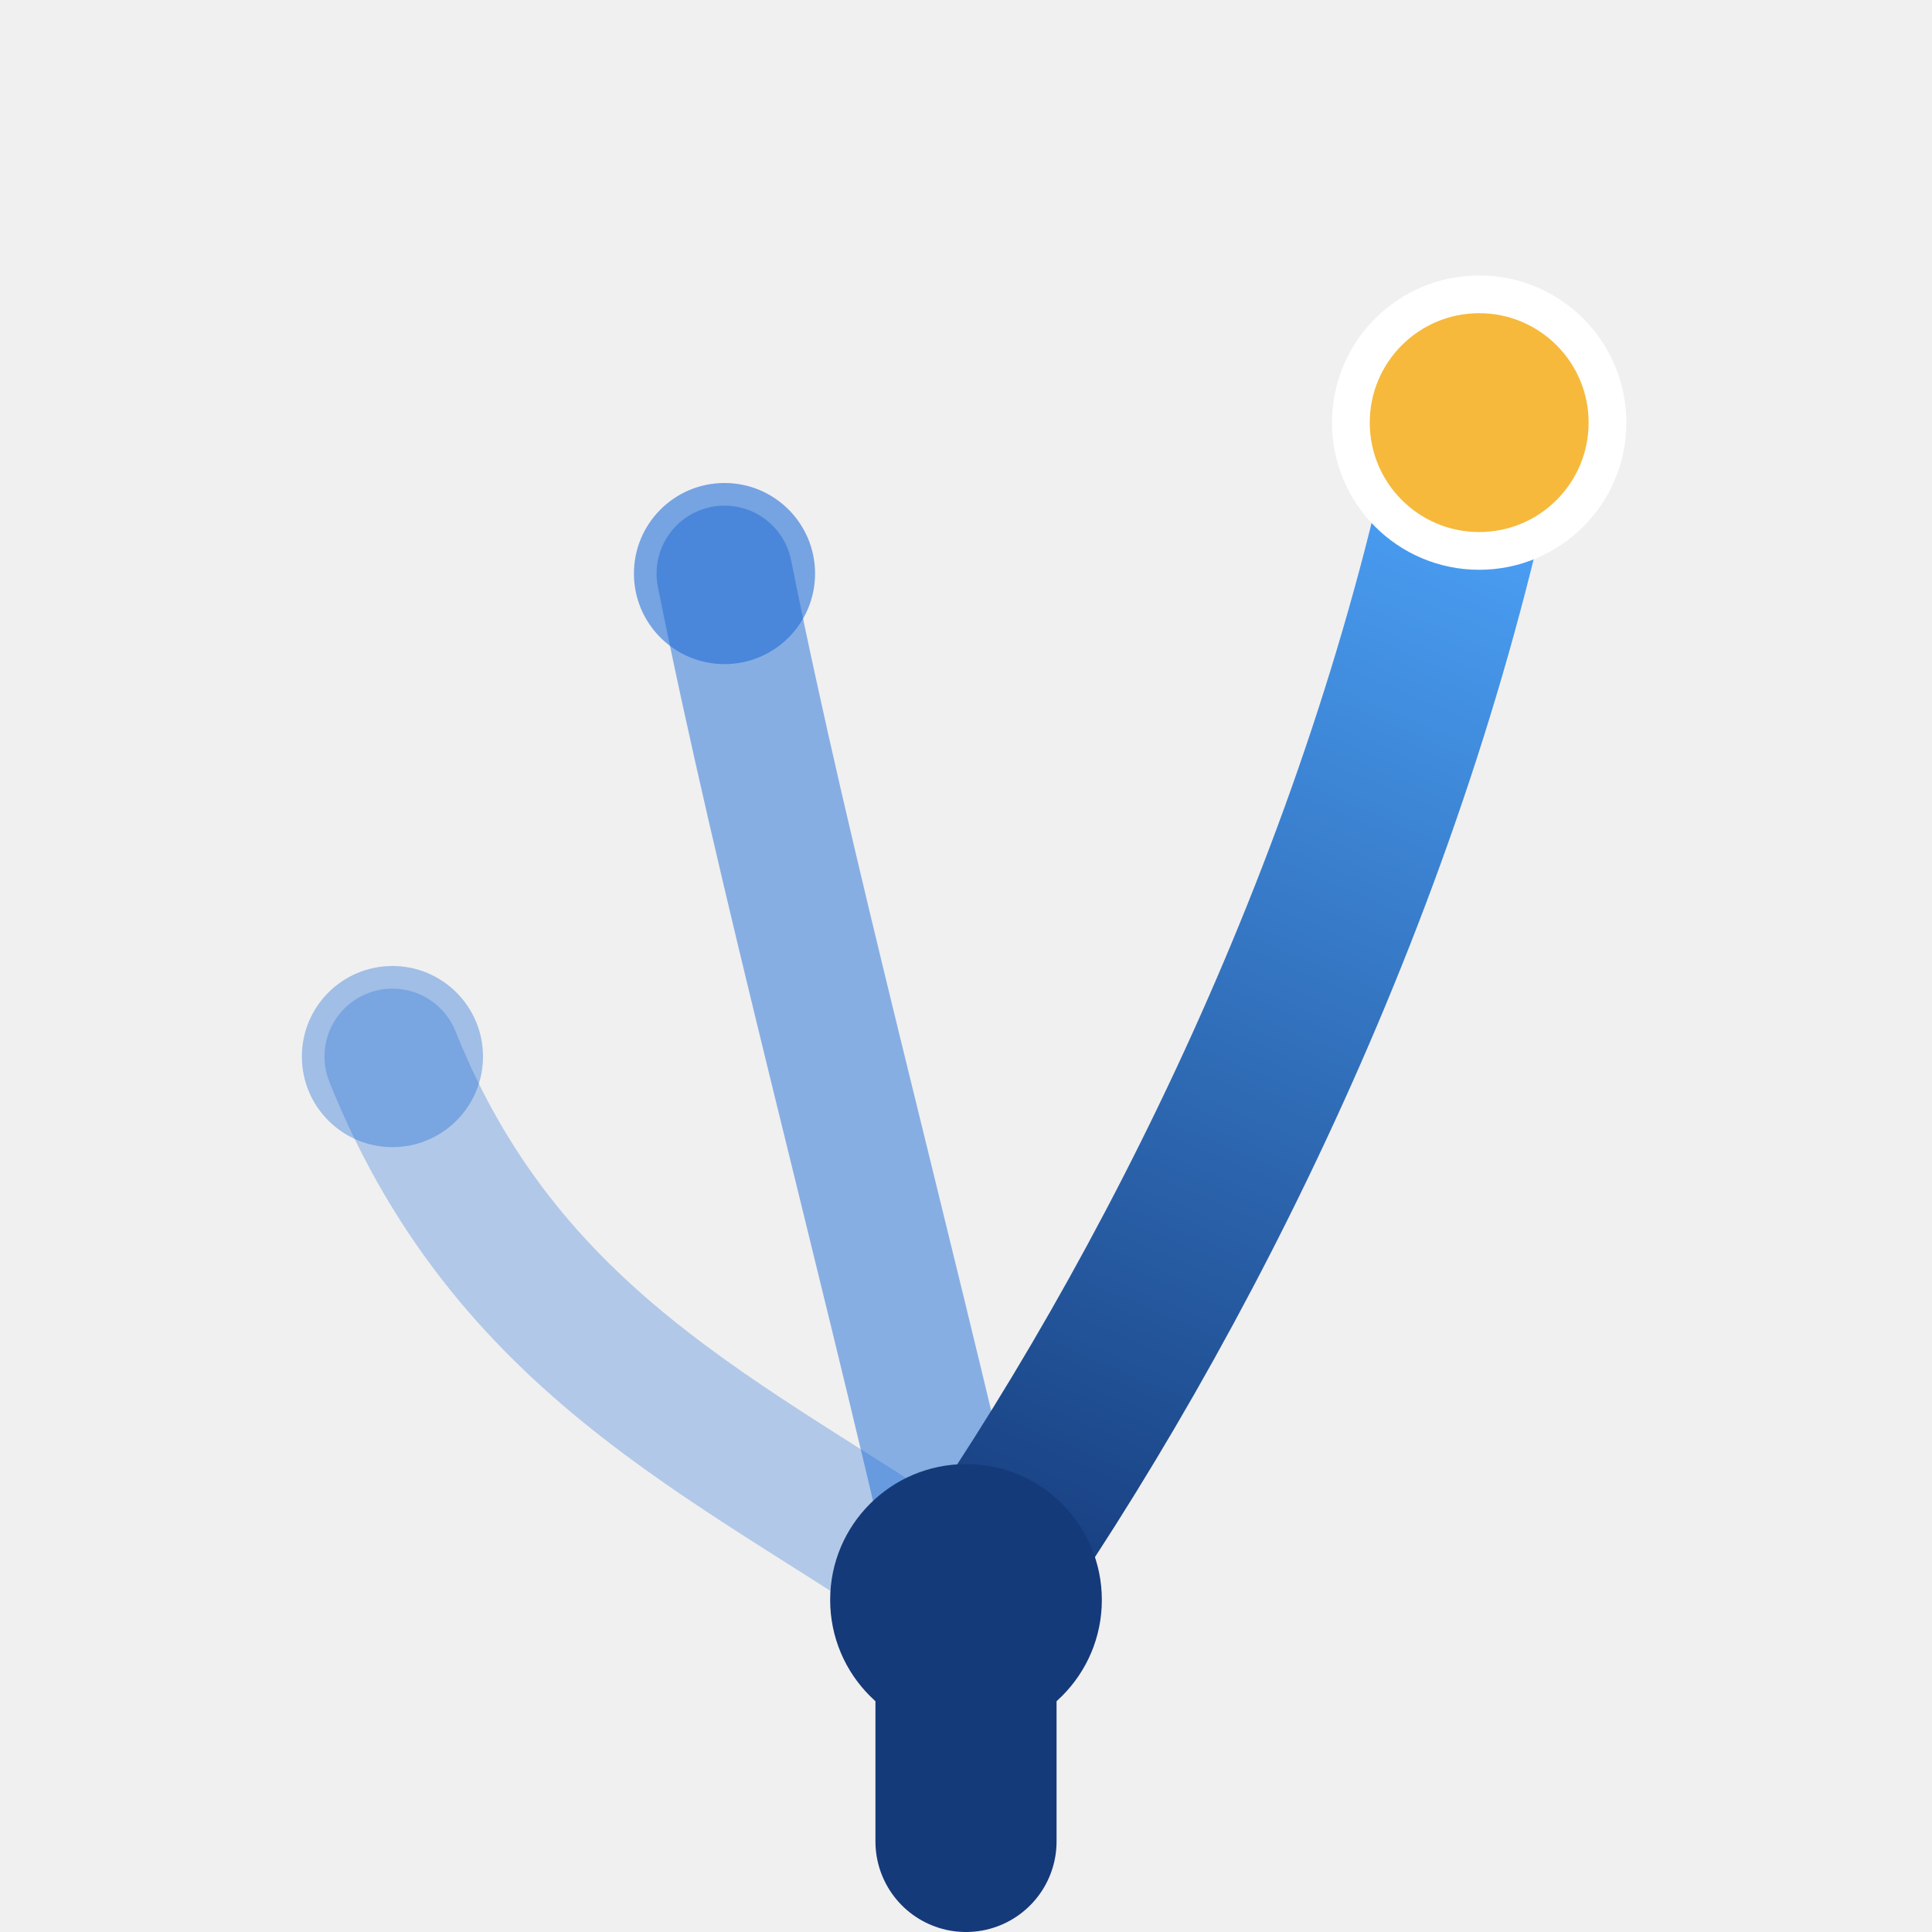
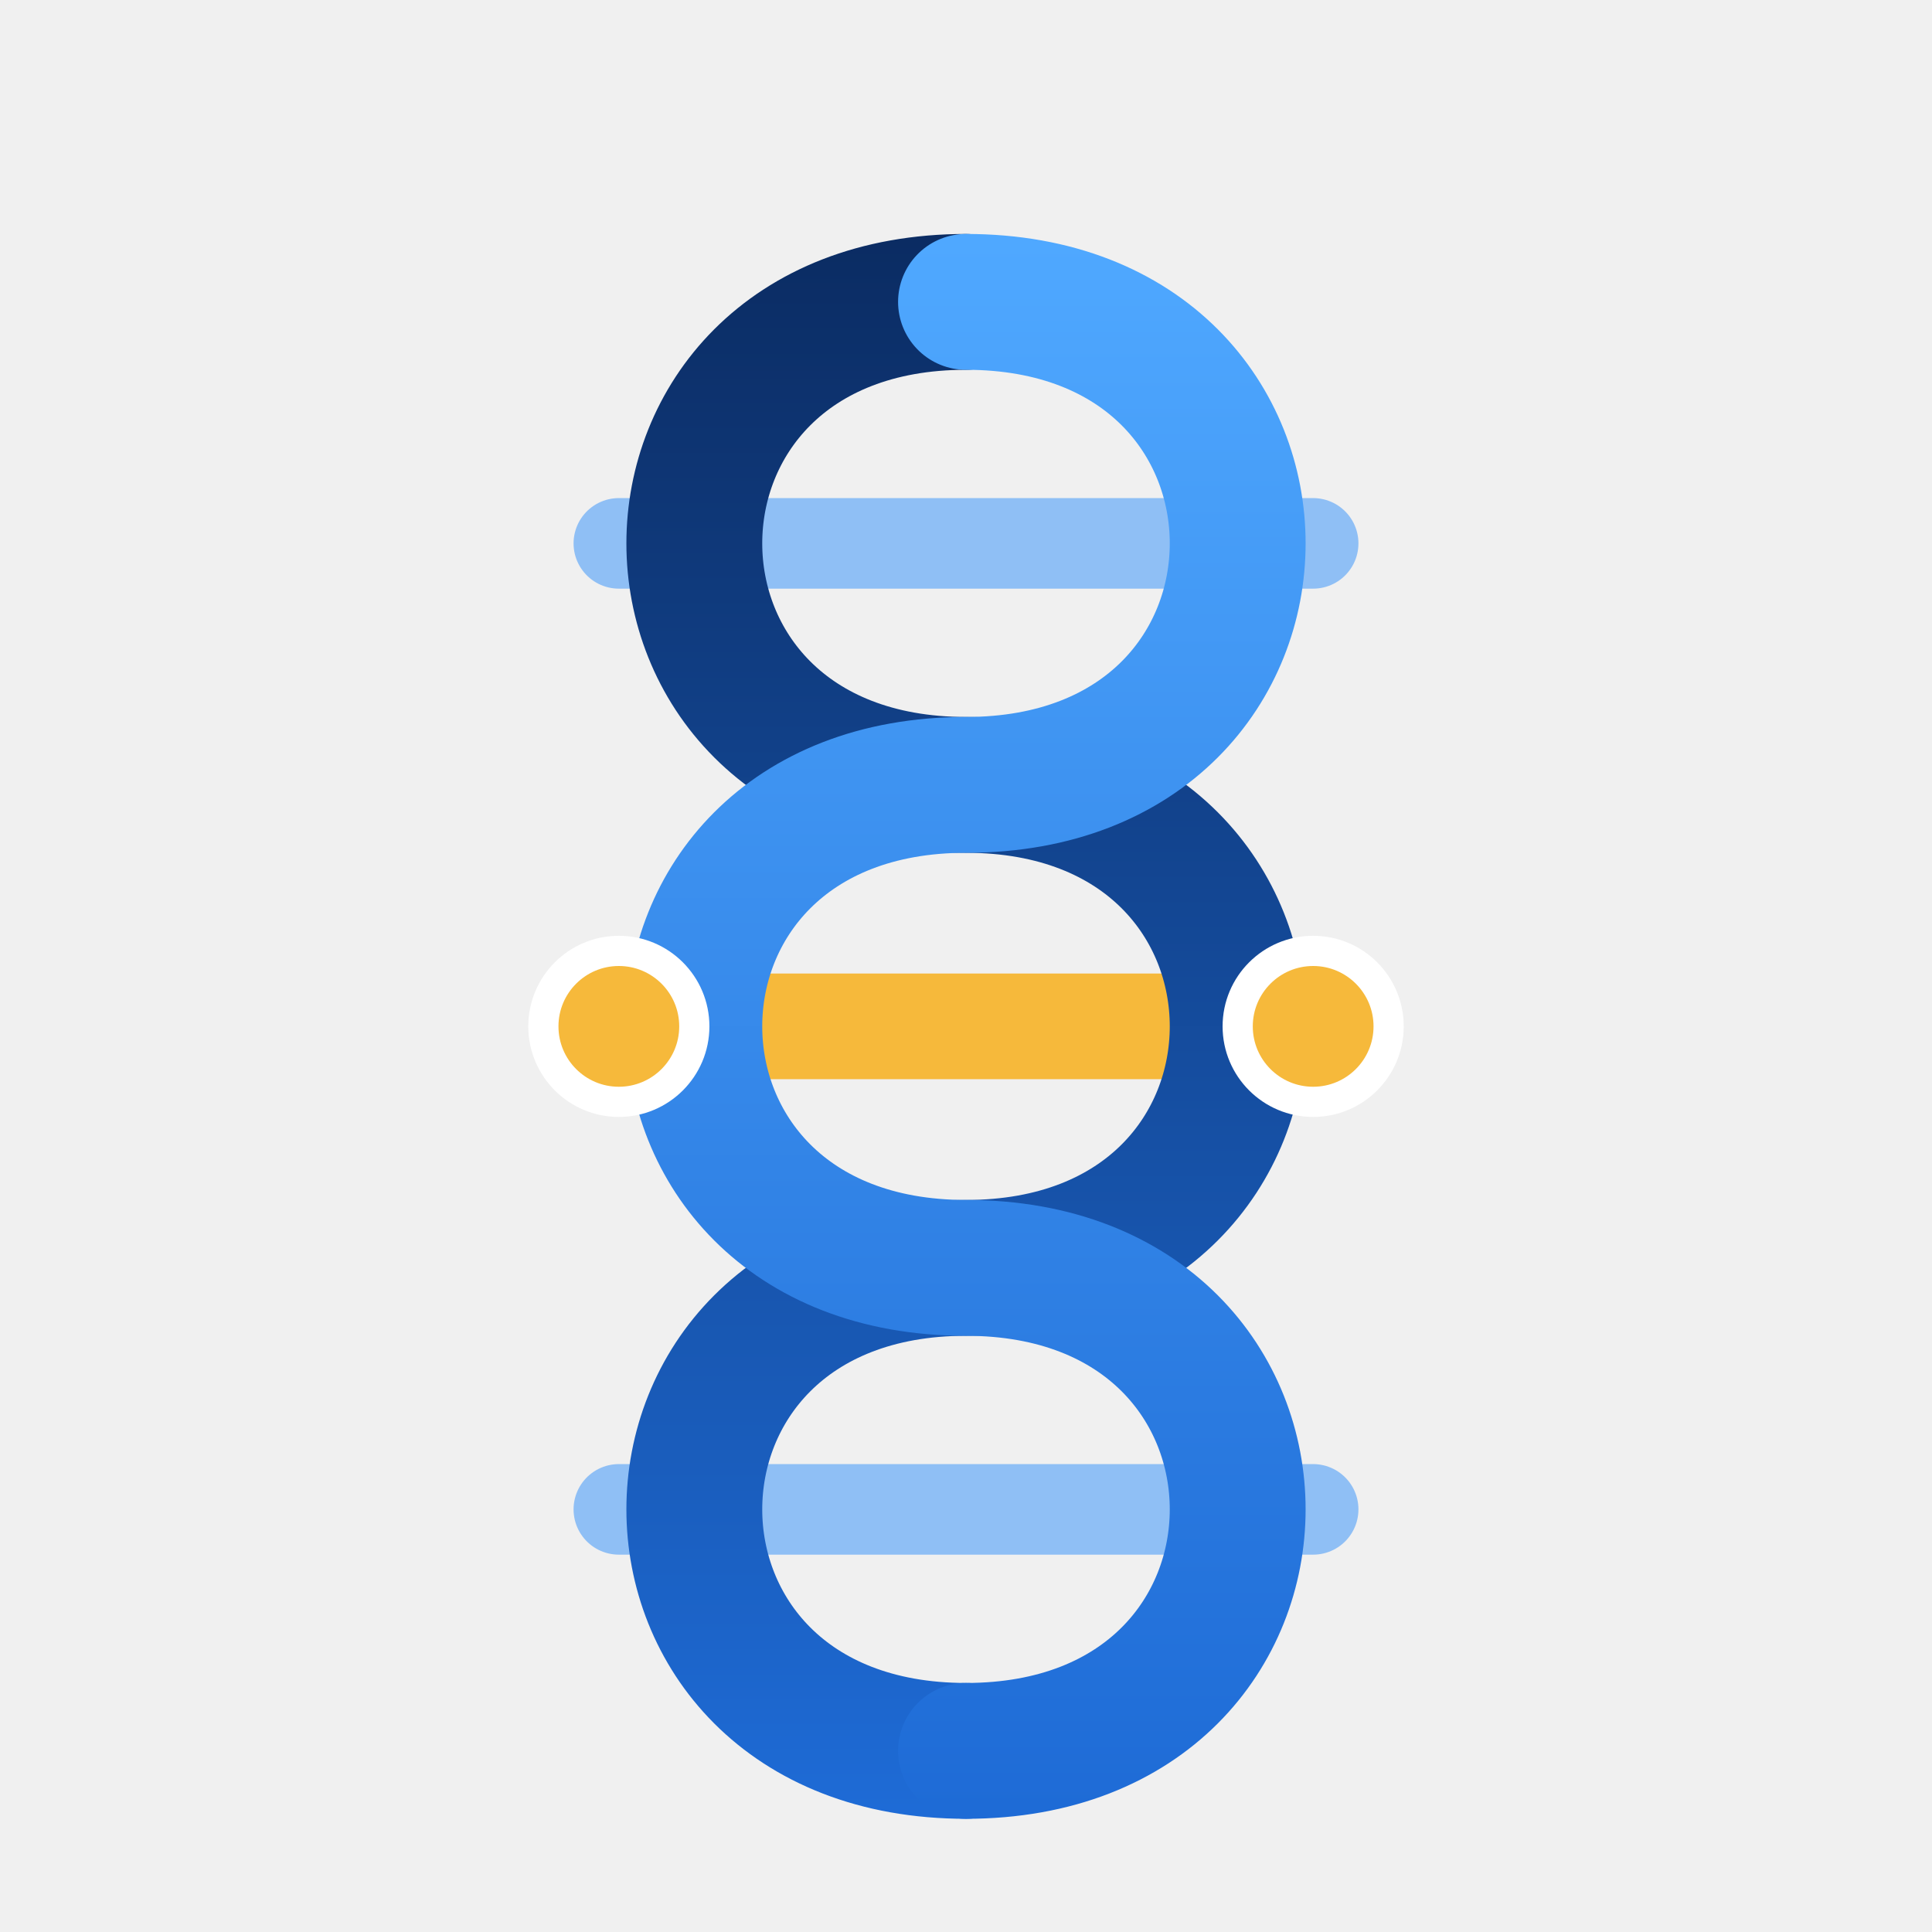
<svg xmlns="http://www.w3.org/2000/svg" viewBox="0 0 128 128" role="img" aria-labelledby="title desc">
  <defs>
-     <linearGradient id="gWinner" x1="64" y1="106" x2="98" y2="26" gradientUnits="userSpaceOnUse">
-       <stop offset="0%" stop-color="#153A7A" />
-       <stop offset="100%" stop-color="#4FA8FF" />
+     <linearGradient id="strandA" x1="64" y1="16" x2="64" y2="120" gradientUnits="userSpaceOnUse">
+       <stop offset="0%" stop-color="#0B2C63" />
+       <stop offset="100%" stop-color="#1E6BD6" />
+     </linearGradient>
+     <linearGradient id="strandB" x1="64" y1="16" x2="64" y2="120" gradientUnits="userSpaceOnUse">
+       <stop offset="0%" stop-color="#4FA8FF" />
+       <stop offset="100%" stop-color="#1E6BD6" />
    </linearGradient>
  </defs>
-   <g fill="none" stroke-linecap="round">
-     <path d="M64,122 L64,106" stroke="#153A7A" stroke-width="12" />
-     <path d="M64,106 C50,96 34,90 26,70" stroke="#1E6BD6" stroke-width="9" opacity="0.3" />
-     <path d="M64,106 C58,80 52,58 48,38" stroke="#1E6BD6" stroke-width="9" opacity="0.5" />
-     <path d="M64,106 C78,86 92,58 98,28" stroke="url(#gWinner)" stroke-width="11" />
+   <g fill="none" stroke-linecap="round" stroke-linejoin="round">
+     <path d="M41,36 L87,36" stroke="#8FBFF5" stroke-width="6" />
+     <path d="M41,100 L87,100" stroke="#8FBFF5" stroke-width="6" />
+     <path d="M41,68 L87,68" stroke="#F6B93B" stroke-width="7" />
+     <path d="M64,20 C40,20 40,52 64,52 C88,52 88,84 64,84 C40,84 40,116 64,116" stroke="url(#strandA)" stroke-width="9" />
+     <path d="M64,20 C88,20 88,52 64,52 C40,52 40,84 64,84 C88,84 88,116 64,116" stroke="url(#strandB)" stroke-width="9" />
  </g>
-   <circle cx="64" cy="106" r="9" fill="#153A7A" />
-   <circle cx="26" cy="70" r="6" fill="#1E6BD6" opacity="0.38" />
-   <circle cx="48" cy="38" r="6" fill="#1E6BD6" opacity="0.58" />
-   <circle cx="98" cy="28" r="8.5" fill="#F6B93B" stroke="#ffffff" stroke-width="2.5" />
+   <circle cx="41" cy="68" r="5" fill="#F6B93B" stroke="#ffffff" stroke-width="2" />
+   <circle cx="87" cy="68" r="5" fill="#F6B93B" stroke="#ffffff" stroke-width="2" />
</svg>
